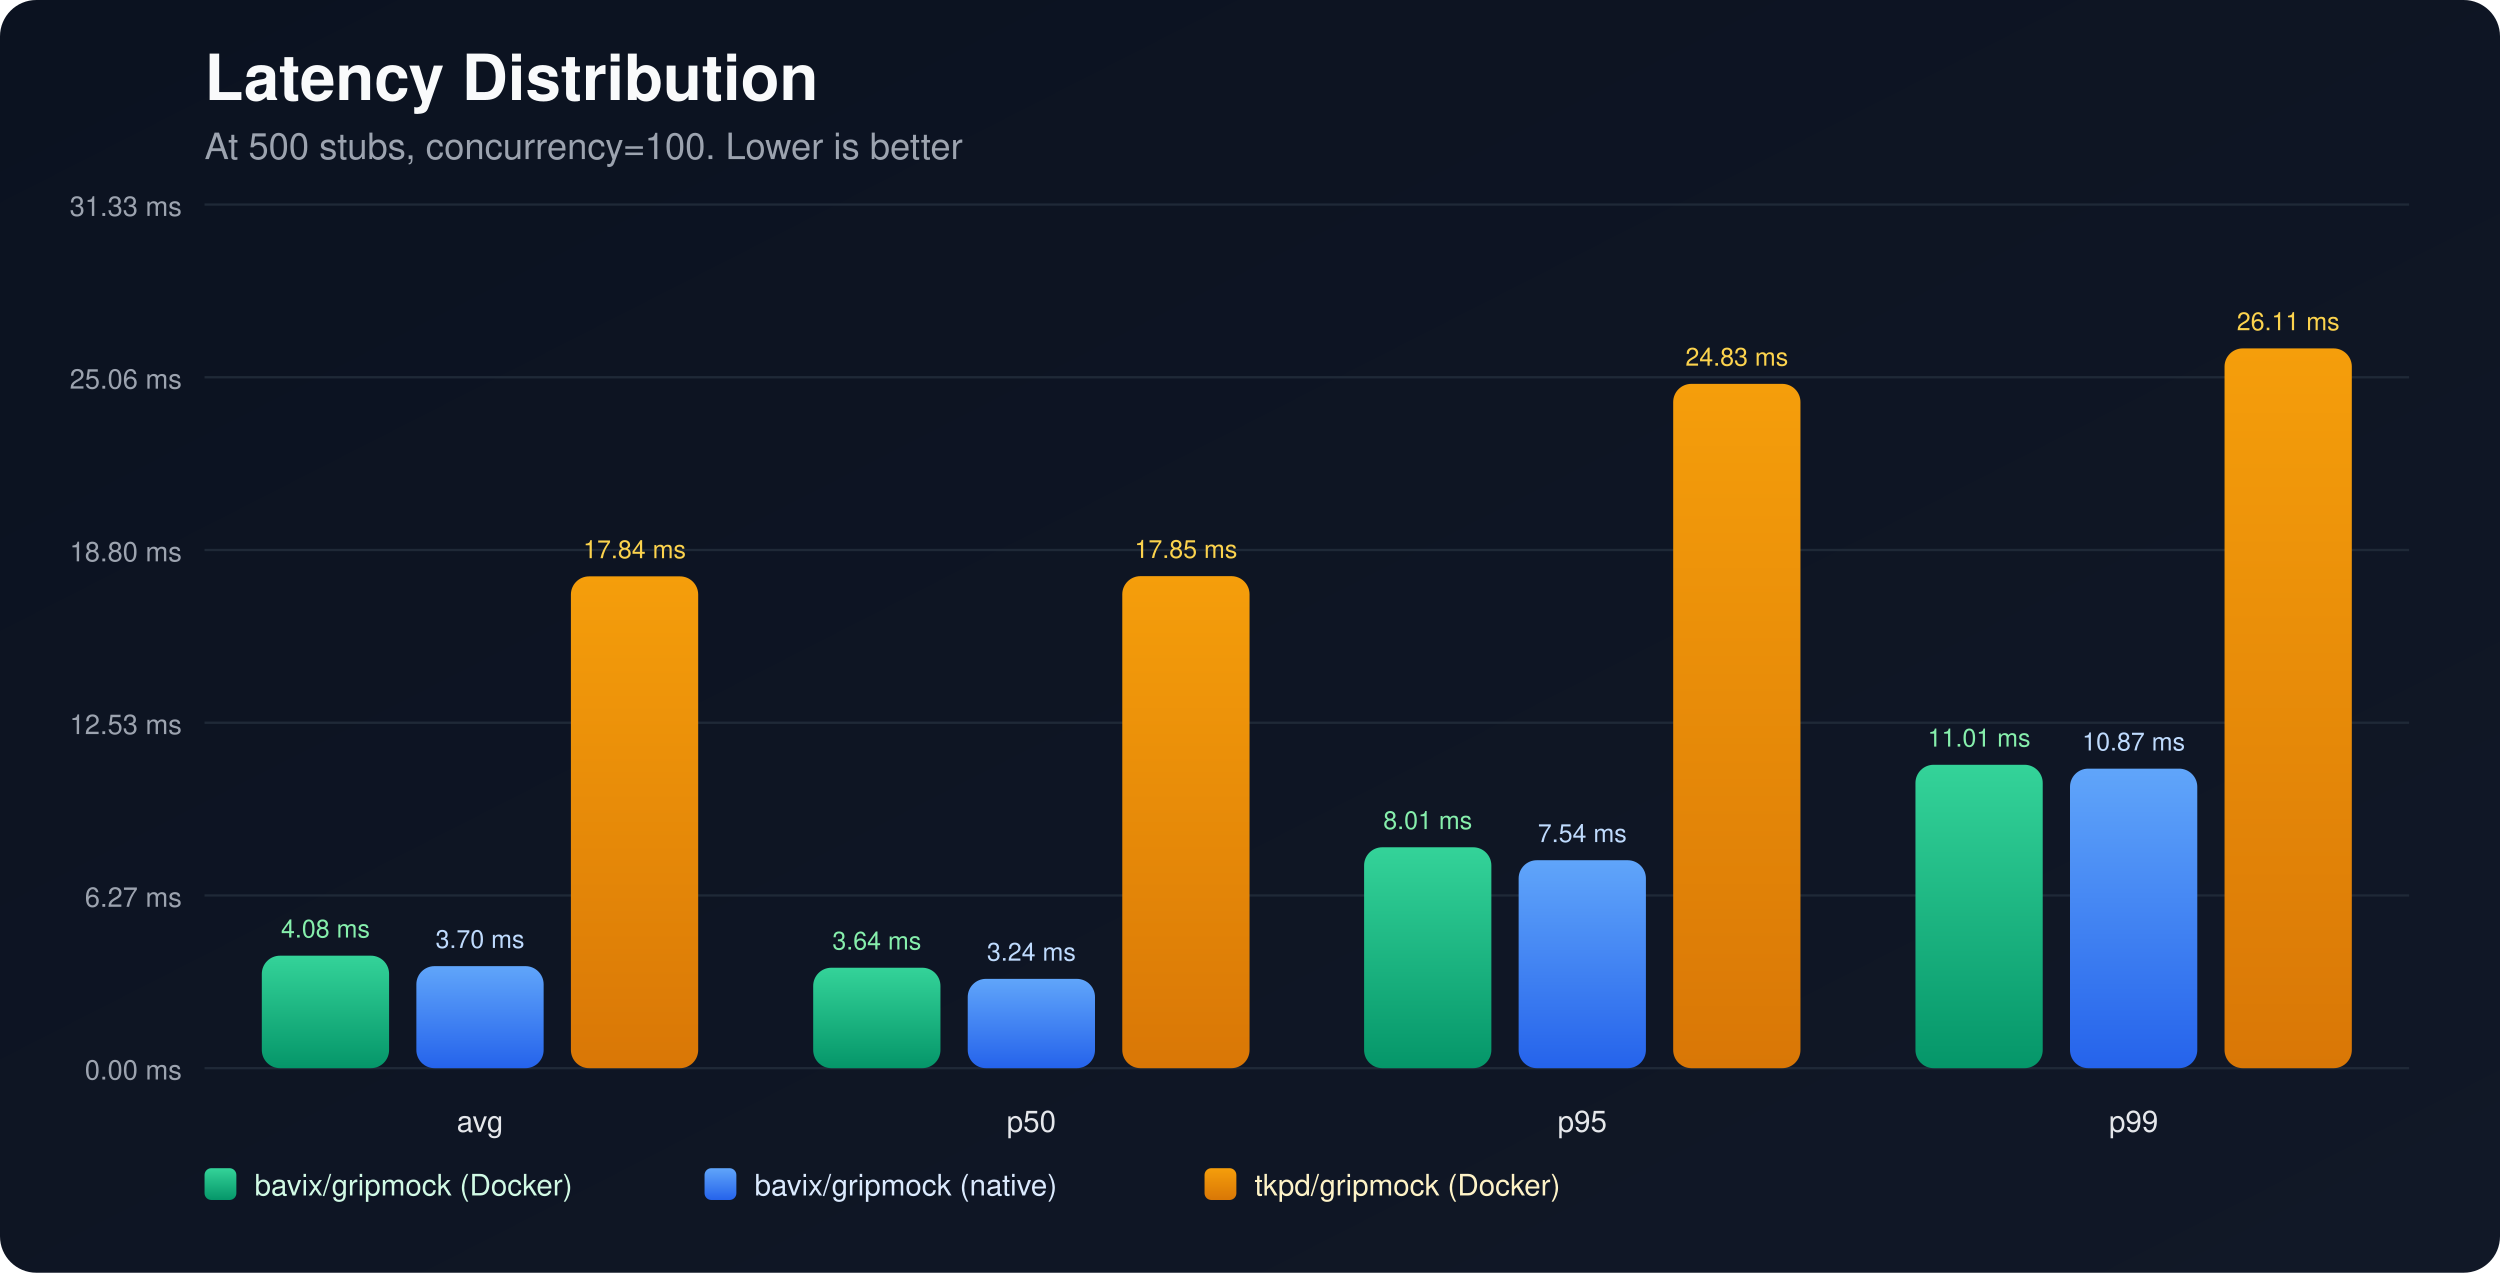
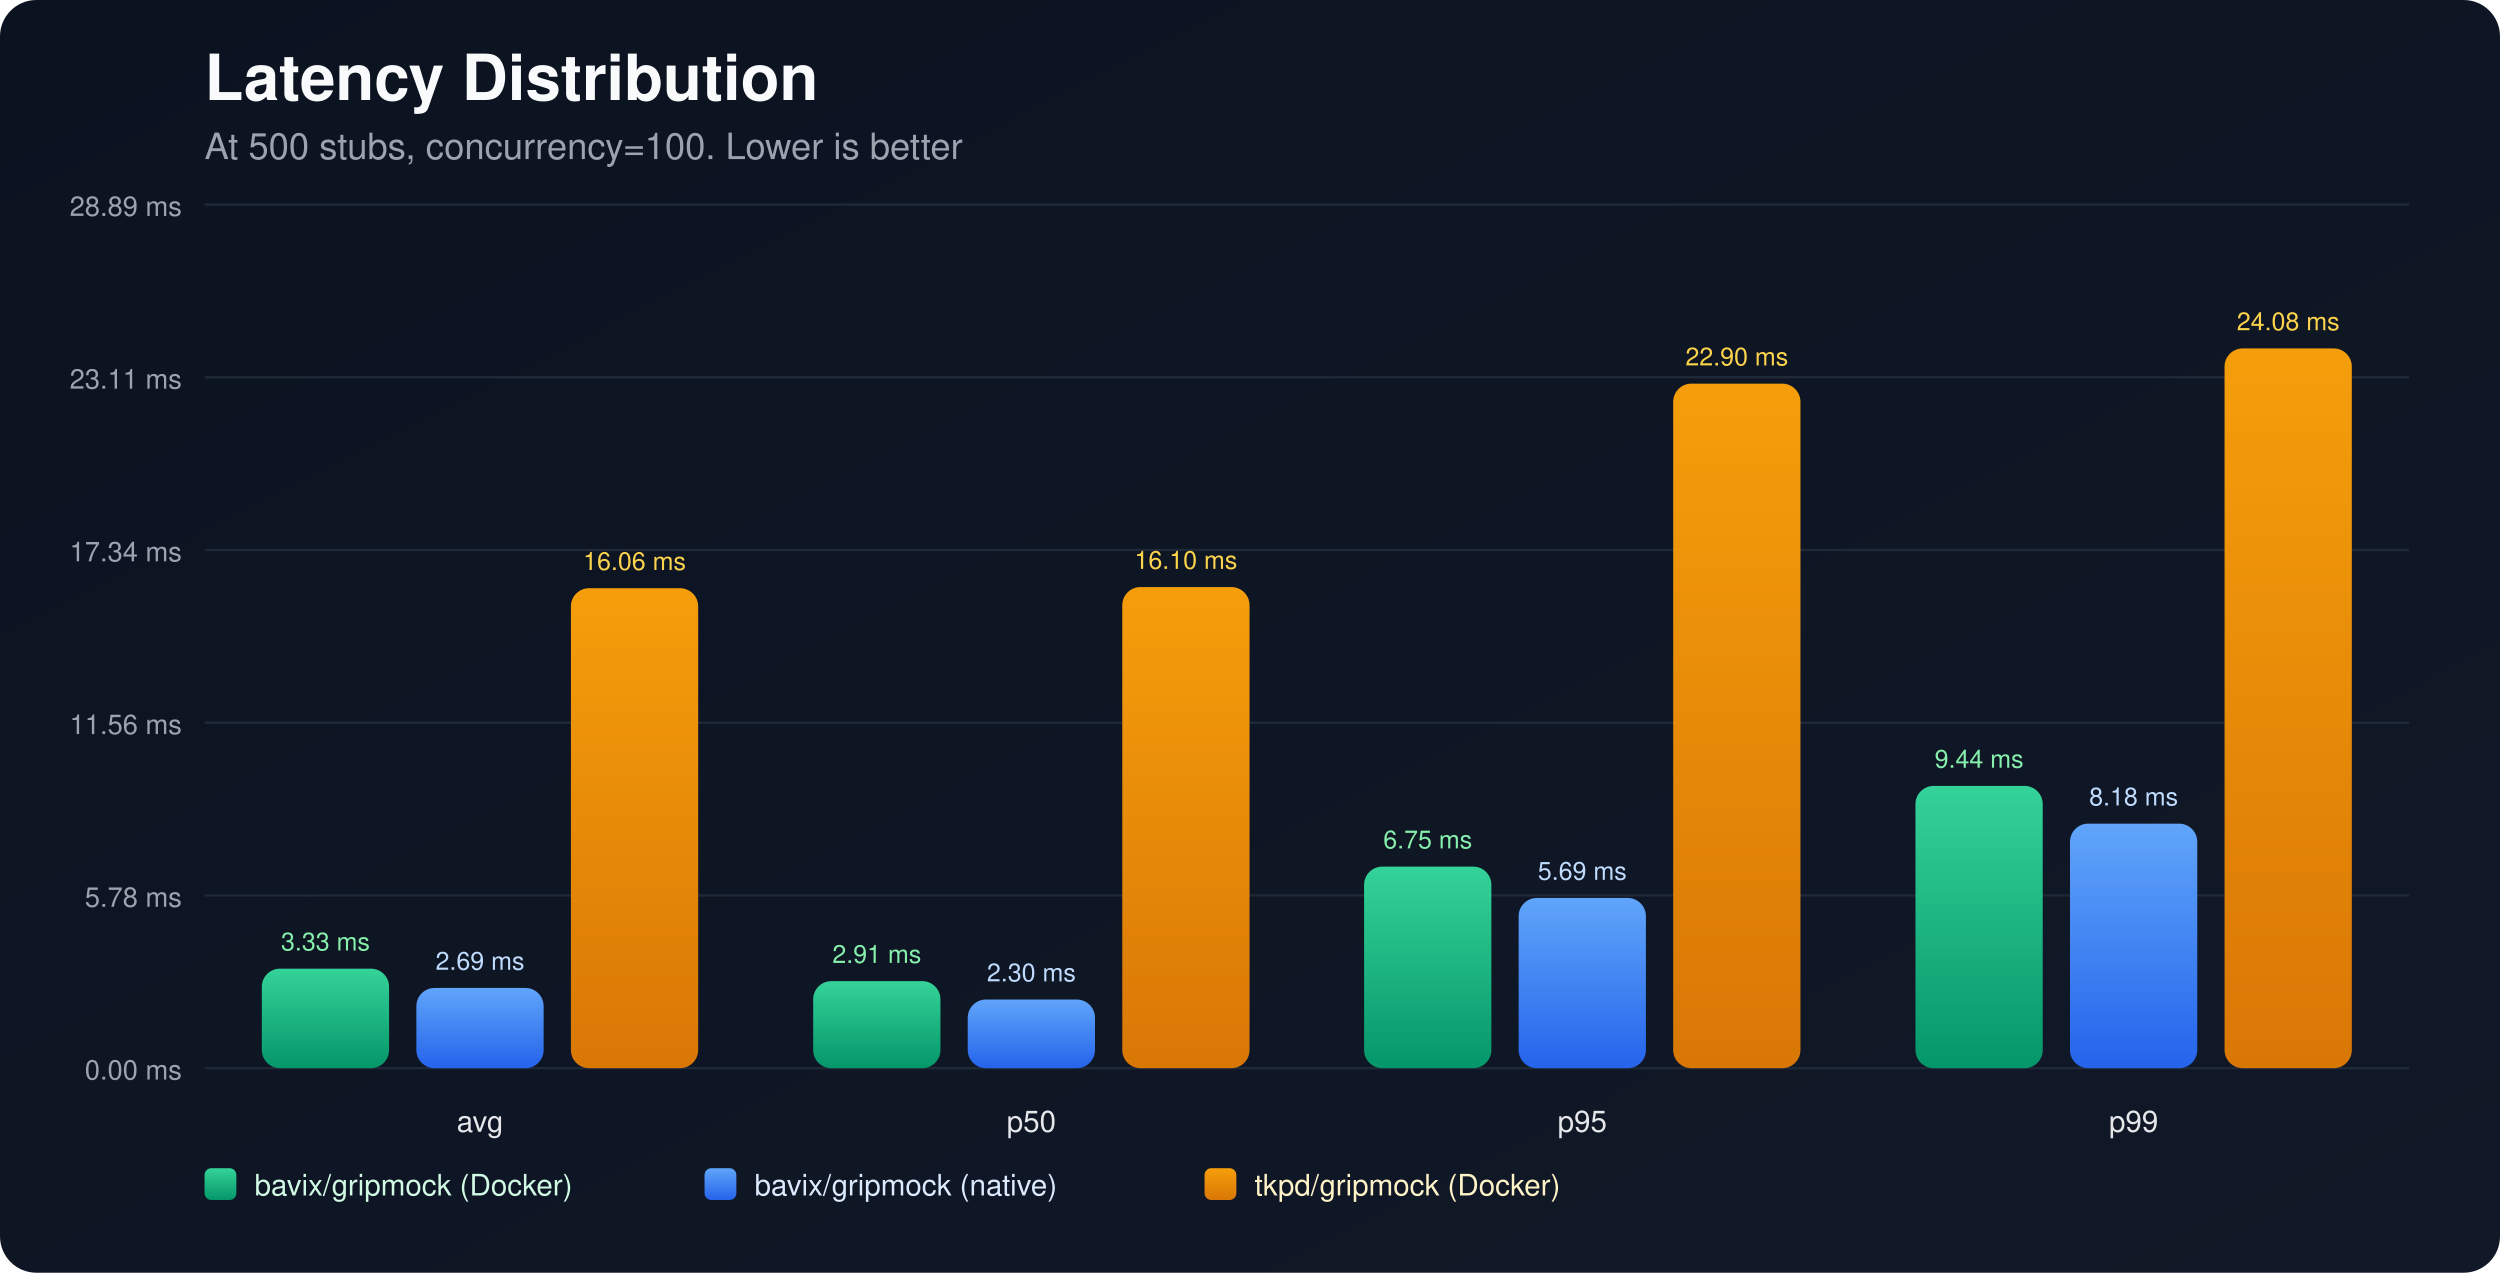
<svg xmlns="http://www.w3.org/2000/svg" width="1100" height="560" viewBox="0 0 1100 560">
  <defs>
    <linearGradient id="bg" x1="0" y1="0" x2="1" y2="1">
      <stop offset="0%" stop-color="#0b1220" />
      <stop offset="100%" stop-color="#111827" />
    </linearGradient>
    <linearGradient id="bavix" x1="0" y1="0" x2="0" y2="1">
      <stop offset="0%" stop-color="#34d399" />
      <stop offset="100%" stop-color="#059669" />
    </linearGradient>
    <linearGradient id="native" x1="0" y1="0" x2="0" y2="1">
      <stop offset="0%" stop-color="#60a5fa" />
      <stop offset="100%" stop-color="#2563eb" />
    </linearGradient>
    <linearGradient id="tkpd" x1="0" y1="0" x2="0" y2="1">
      <stop offset="0%" stop-color="#f59e0b" />
      <stop offset="100%" stop-color="#d97706" />
    </linearGradient>
  </defs>
  <rect x="0" y="0" width="1100" height="560" fill="url(#bg)" rx="16" />
  <text x="90" y="44" fill="#f9fafb" font-size="28" font-family="-apple-system,BlinkMacSystemFont,Segoe UI,Helvetica,Arial,sans-serif" font-weight="700">Latency Distribution</text>
  <text x="90" y="70" fill="#9ca3af" font-size="16" font-family="-apple-system,BlinkMacSystemFont,Segoe UI,Helvetica,Arial,sans-serif">At 500 stubs, concurrency=100. Lower is better</text>
  <line x1="90.0" y1="90.0" x2="1060.0" y2="90.0" stroke="#1f2937" stroke-width="1" />
-   <text x="80.0" y="95.0" text-anchor="end" fill="#9ca3af" font-size="12" font-family="-apple-system,BlinkMacSystemFont,Segoe UI,Helvetica,Arial,sans-serif">31.33 ms</text>
+   <text x="80.0" y="95.0" text-anchor="end" fill="#9ca3af" font-size="12" font-family="-apple-system,BlinkMacSystemFont,Segoe UI,Helvetica,Arial,sans-serif">28.89 ms</text>
  <line x1="90.0" y1="166.0" x2="1060.0" y2="166.0" stroke="#1f2937" stroke-width="1" />
-   <text x="80.0" y="171.0" text-anchor="end" fill="#9ca3af" font-size="12" font-family="-apple-system,BlinkMacSystemFont,Segoe UI,Helvetica,Arial,sans-serif">25.06 ms</text>
+   <text x="80.0" y="171.0" text-anchor="end" fill="#9ca3af" font-size="12" font-family="-apple-system,BlinkMacSystemFont,Segoe UI,Helvetica,Arial,sans-serif">23.11 ms</text>
  <line x1="90.0" y1="242.0" x2="1060.0" y2="242.0" stroke="#1f2937" stroke-width="1" />
-   <text x="80.0" y="247.0" text-anchor="end" fill="#9ca3af" font-size="12" font-family="-apple-system,BlinkMacSystemFont,Segoe UI,Helvetica,Arial,sans-serif">18.80 ms</text>
+   <text x="80.0" y="247.0" text-anchor="end" fill="#9ca3af" font-size="12" font-family="-apple-system,BlinkMacSystemFont,Segoe UI,Helvetica,Arial,sans-serif">17.34 ms</text>
  <line x1="90.0" y1="318.0" x2="1060.0" y2="318.0" stroke="#1f2937" stroke-width="1" />
-   <text x="80.0" y="323.0" text-anchor="end" fill="#9ca3af" font-size="12" font-family="-apple-system,BlinkMacSystemFont,Segoe UI,Helvetica,Arial,sans-serif">12.53 ms</text>
+   <text x="80.0" y="323.0" text-anchor="end" fill="#9ca3af" font-size="12" font-family="-apple-system,BlinkMacSystemFont,Segoe UI,Helvetica,Arial,sans-serif">11.56 ms</text>
  <line x1="90.0" y1="394.0" x2="1060.0" y2="394.0" stroke="#1f2937" stroke-width="1" />
-   <text x="80.0" y="399.0" text-anchor="end" fill="#9ca3af" font-size="12" font-family="-apple-system,BlinkMacSystemFont,Segoe UI,Helvetica,Arial,sans-serif">6.27 ms</text>
+   <text x="80.0" y="399.0" text-anchor="end" fill="#9ca3af" font-size="12" font-family="-apple-system,BlinkMacSystemFont,Segoe UI,Helvetica,Arial,sans-serif">5.78 ms</text>
  <line x1="90.0" y1="470.0" x2="1060.0" y2="470.0" stroke="#1f2937" stroke-width="1" />
  <text x="80.0" y="475.0" text-anchor="end" fill="#9ca3af" font-size="12" font-family="-apple-system,BlinkMacSystemFont,Segoe UI,Helvetica,Arial,sans-serif">0.00 ms</text>
-   <rect x="115.2" y="420.5" width="56.0" height="49.5" fill="url(#bavix)" rx="8" />
-   <text x="143.2" y="412.5" text-anchor="middle" fill="#86efac" font-size="11" font-family="-apple-system,BlinkMacSystemFont,Segoe UI,Helvetica,Arial,sans-serif">4.08 ms</text>
-   <rect x="183.2" y="425.1" width="56.0" height="44.9" fill="url(#native)" rx="8" />
-   <text x="211.2" y="417.1" text-anchor="middle" fill="#bfdbfe" font-size="11" font-family="-apple-system,BlinkMacSystemFont,Segoe UI,Helvetica,Arial,sans-serif">3.70 ms</text>
-   <rect x="251.2" y="253.6" width="56.0" height="216.4" fill="url(#tkpd)" rx="8" />
-   <text x="279.2" y="245.6" text-anchor="middle" fill="#fcd34d" font-size="11" font-family="-apple-system,BlinkMacSystemFont,Segoe UI,Helvetica,Arial,sans-serif">17.84 ms</text>
+   <rect x="115.2" y="426.2" width="56.0" height="43.8" fill="url(#bavix)" rx="8" />
+   <text x="143.2" y="418.2" text-anchor="middle" fill="#86efac" font-size="11" font-family="-apple-system,BlinkMacSystemFont,Segoe UI,Helvetica,Arial,sans-serif">3.33 ms</text>
+   <rect x="183.2" y="434.7" width="56.0" height="35.3" fill="url(#native)" rx="8" />
+   <text x="211.2" y="426.7" text-anchor="middle" fill="#bfdbfe" font-size="11" font-family="-apple-system,BlinkMacSystemFont,Segoe UI,Helvetica,Arial,sans-serif">2.69 ms</text>
+   <rect x="251.2" y="258.8" width="56.0" height="211.2" fill="url(#tkpd)" rx="8" />
+   <text x="279.2" y="250.8" text-anchor="middle" fill="#fcd34d" font-size="11" font-family="-apple-system,BlinkMacSystemFont,Segoe UI,Helvetica,Arial,sans-serif">16.06 ms</text>
  <text x="211.2" y="498" text-anchor="middle" fill="#e5e7eb" font-size="13" font-family="-apple-system,BlinkMacSystemFont,Segoe UI,Helvetica,Arial,sans-serif">avg</text>
-   <rect x="357.8" y="425.8" width="56.0" height="44.2" fill="url(#bavix)" rx="8" />
-   <text x="385.8" y="417.8" text-anchor="middle" fill="#86efac" font-size="11" font-family="-apple-system,BlinkMacSystemFont,Segoe UI,Helvetica,Arial,sans-serif">3.64 ms</text>
-   <rect x="425.8" y="430.7" width="56.0" height="39.3" fill="url(#native)" rx="8" />
-   <text x="453.8" y="422.7" text-anchor="middle" fill="#bfdbfe" font-size="11" font-family="-apple-system,BlinkMacSystemFont,Segoe UI,Helvetica,Arial,sans-serif">3.24 ms</text>
-   <rect x="493.8" y="253.5" width="56.0" height="216.5" fill="url(#tkpd)" rx="8" />
-   <text x="521.8" y="245.5" text-anchor="middle" fill="#fcd34d" font-size="11" font-family="-apple-system,BlinkMacSystemFont,Segoe UI,Helvetica,Arial,sans-serif">17.85 ms</text>
+   <rect x="357.8" y="431.7" width="56.0" height="38.3" fill="url(#bavix)" rx="8" />
+   <text x="385.8" y="423.7" text-anchor="middle" fill="#86efac" font-size="11" font-family="-apple-system,BlinkMacSystemFont,Segoe UI,Helvetica,Arial,sans-serif">2.91 ms</text>
+   <rect x="425.8" y="439.8" width="56.0" height="30.2" fill="url(#native)" rx="8" />
+   <text x="453.8" y="431.8" text-anchor="middle" fill="#bfdbfe" font-size="11" font-family="-apple-system,BlinkMacSystemFont,Segoe UI,Helvetica,Arial,sans-serif">2.30 ms</text>
+   <rect x="493.8" y="258.3" width="56.0" height="211.7" fill="url(#tkpd)" rx="8" />
+   <text x="521.8" y="250.3" text-anchor="middle" fill="#fcd34d" font-size="11" font-family="-apple-system,BlinkMacSystemFont,Segoe UI,Helvetica,Arial,sans-serif">16.10 ms</text>
  <text x="453.8" y="498" text-anchor="middle" fill="#e5e7eb" font-size="13" font-family="-apple-system,BlinkMacSystemFont,Segoe UI,Helvetica,Arial,sans-serif">p50</text>
-   <rect x="600.2" y="372.8" width="56.0" height="97.2" fill="url(#bavix)" rx="8" />
-   <text x="628.2" y="364.8" text-anchor="middle" fill="#86efac" font-size="11" font-family="-apple-system,BlinkMacSystemFont,Segoe UI,Helvetica,Arial,sans-serif">8.01 ms</text>
-   <rect x="668.2" y="378.5" width="56.0" height="91.5" fill="url(#native)" rx="8" />
-   <text x="696.2" y="370.5" text-anchor="middle" fill="#bfdbfe" font-size="11" font-family="-apple-system,BlinkMacSystemFont,Segoe UI,Helvetica,Arial,sans-serif">7.54 ms</text>
-   <rect x="736.2" y="168.9" width="56.0" height="301.1" fill="url(#tkpd)" rx="8" />
-   <text x="764.2" y="160.9" text-anchor="middle" fill="#fcd34d" font-size="11" font-family="-apple-system,BlinkMacSystemFont,Segoe UI,Helvetica,Arial,sans-serif">24.83 ms</text>
+   <rect x="600.2" y="381.3" width="56.0" height="88.7" fill="url(#bavix)" rx="8" />
+   <text x="628.2" y="373.3" text-anchor="middle" fill="#86efac" font-size="11" font-family="-apple-system,BlinkMacSystemFont,Segoe UI,Helvetica,Arial,sans-serif">6.75 ms</text>
+   <rect x="668.2" y="395.1" width="56.0" height="74.9" fill="url(#native)" rx="8" />
+   <text x="696.2" y="387.1" text-anchor="middle" fill="#bfdbfe" font-size="11" font-family="-apple-system,BlinkMacSystemFont,Segoe UI,Helvetica,Arial,sans-serif">5.69 ms</text>
+   <rect x="736.2" y="168.8" width="56.0" height="301.2" fill="url(#tkpd)" rx="8" />
+   <text x="764.2" y="160.8" text-anchor="middle" fill="#fcd34d" font-size="11" font-family="-apple-system,BlinkMacSystemFont,Segoe UI,Helvetica,Arial,sans-serif">22.90 ms</text>
  <text x="696.2" y="498" text-anchor="middle" fill="#e5e7eb" font-size="13" font-family="-apple-system,BlinkMacSystemFont,Segoe UI,Helvetica,Arial,sans-serif">p95</text>
-   <rect x="842.8" y="336.5" width="56.0" height="133.5" fill="url(#bavix)" rx="8" />
-   <text x="870.8" y="328.5" text-anchor="middle" fill="#86efac" font-size="11" font-family="-apple-system,BlinkMacSystemFont,Segoe UI,Helvetica,Arial,sans-serif">11.01 ms</text>
-   <rect x="910.8" y="338.2" width="56.0" height="131.8" fill="url(#native)" rx="8" />
-   <text x="938.8" y="330.2" text-anchor="middle" fill="#bfdbfe" font-size="11" font-family="-apple-system,BlinkMacSystemFont,Segoe UI,Helvetica,Arial,sans-serif">10.87 ms</text>
+   <rect x="842.8" y="345.8" width="56.0" height="124.2" fill="url(#bavix)" rx="8" />
+   <text x="870.8" y="337.8" text-anchor="middle" fill="#86efac" font-size="11" font-family="-apple-system,BlinkMacSystemFont,Segoe UI,Helvetica,Arial,sans-serif">9.44 ms</text>
+   <rect x="910.8" y="362.4" width="56.0" height="107.6" fill="url(#native)" rx="8" />
+   <text x="938.8" y="354.4" text-anchor="middle" fill="#bfdbfe" font-size="11" font-family="-apple-system,BlinkMacSystemFont,Segoe UI,Helvetica,Arial,sans-serif">8.18 ms</text>
  <rect x="978.8" y="153.3" width="56.0" height="316.7" fill="url(#tkpd)" rx="8" />
-   <text x="1006.8" y="145.3" text-anchor="middle" fill="#fcd34d" font-size="11" font-family="-apple-system,BlinkMacSystemFont,Segoe UI,Helvetica,Arial,sans-serif">26.11 ms</text>
+   <text x="1006.8" y="145.3" text-anchor="middle" fill="#fcd34d" font-size="11" font-family="-apple-system,BlinkMacSystemFont,Segoe UI,Helvetica,Arial,sans-serif">24.08 ms</text>
  <text x="938.8" y="498" text-anchor="middle" fill="#e5e7eb" font-size="13" font-family="-apple-system,BlinkMacSystemFont,Segoe UI,Helvetica,Arial,sans-serif">p99</text>
  <rect x="90" y="514" width="14" height="14" fill="url(#bavix)" rx="3" />
  <text x="112" y="526" fill="#d1fae5" font-size="13" font-family="-apple-system,BlinkMacSystemFont,Segoe UI,Helvetica,Arial,sans-serif">bavix/gripmock (Docker)</text>
  <rect x="310" y="514" width="14" height="14" fill="url(#native)" rx="3" />
  <text x="332" y="526" fill="#dbeafe" font-size="13" font-family="-apple-system,BlinkMacSystemFont,Segoe UI,Helvetica,Arial,sans-serif">bavix/gripmock (native)</text>
  <rect x="530" y="514" width="14" height="14" fill="url(#tkpd)" rx="3" />
  <text x="552" y="526" fill="#fef3c7" font-size="13" font-family="-apple-system,BlinkMacSystemFont,Segoe UI,Helvetica,Arial,sans-serif">tkpd/gripmock (Docker)</text>
</svg>
